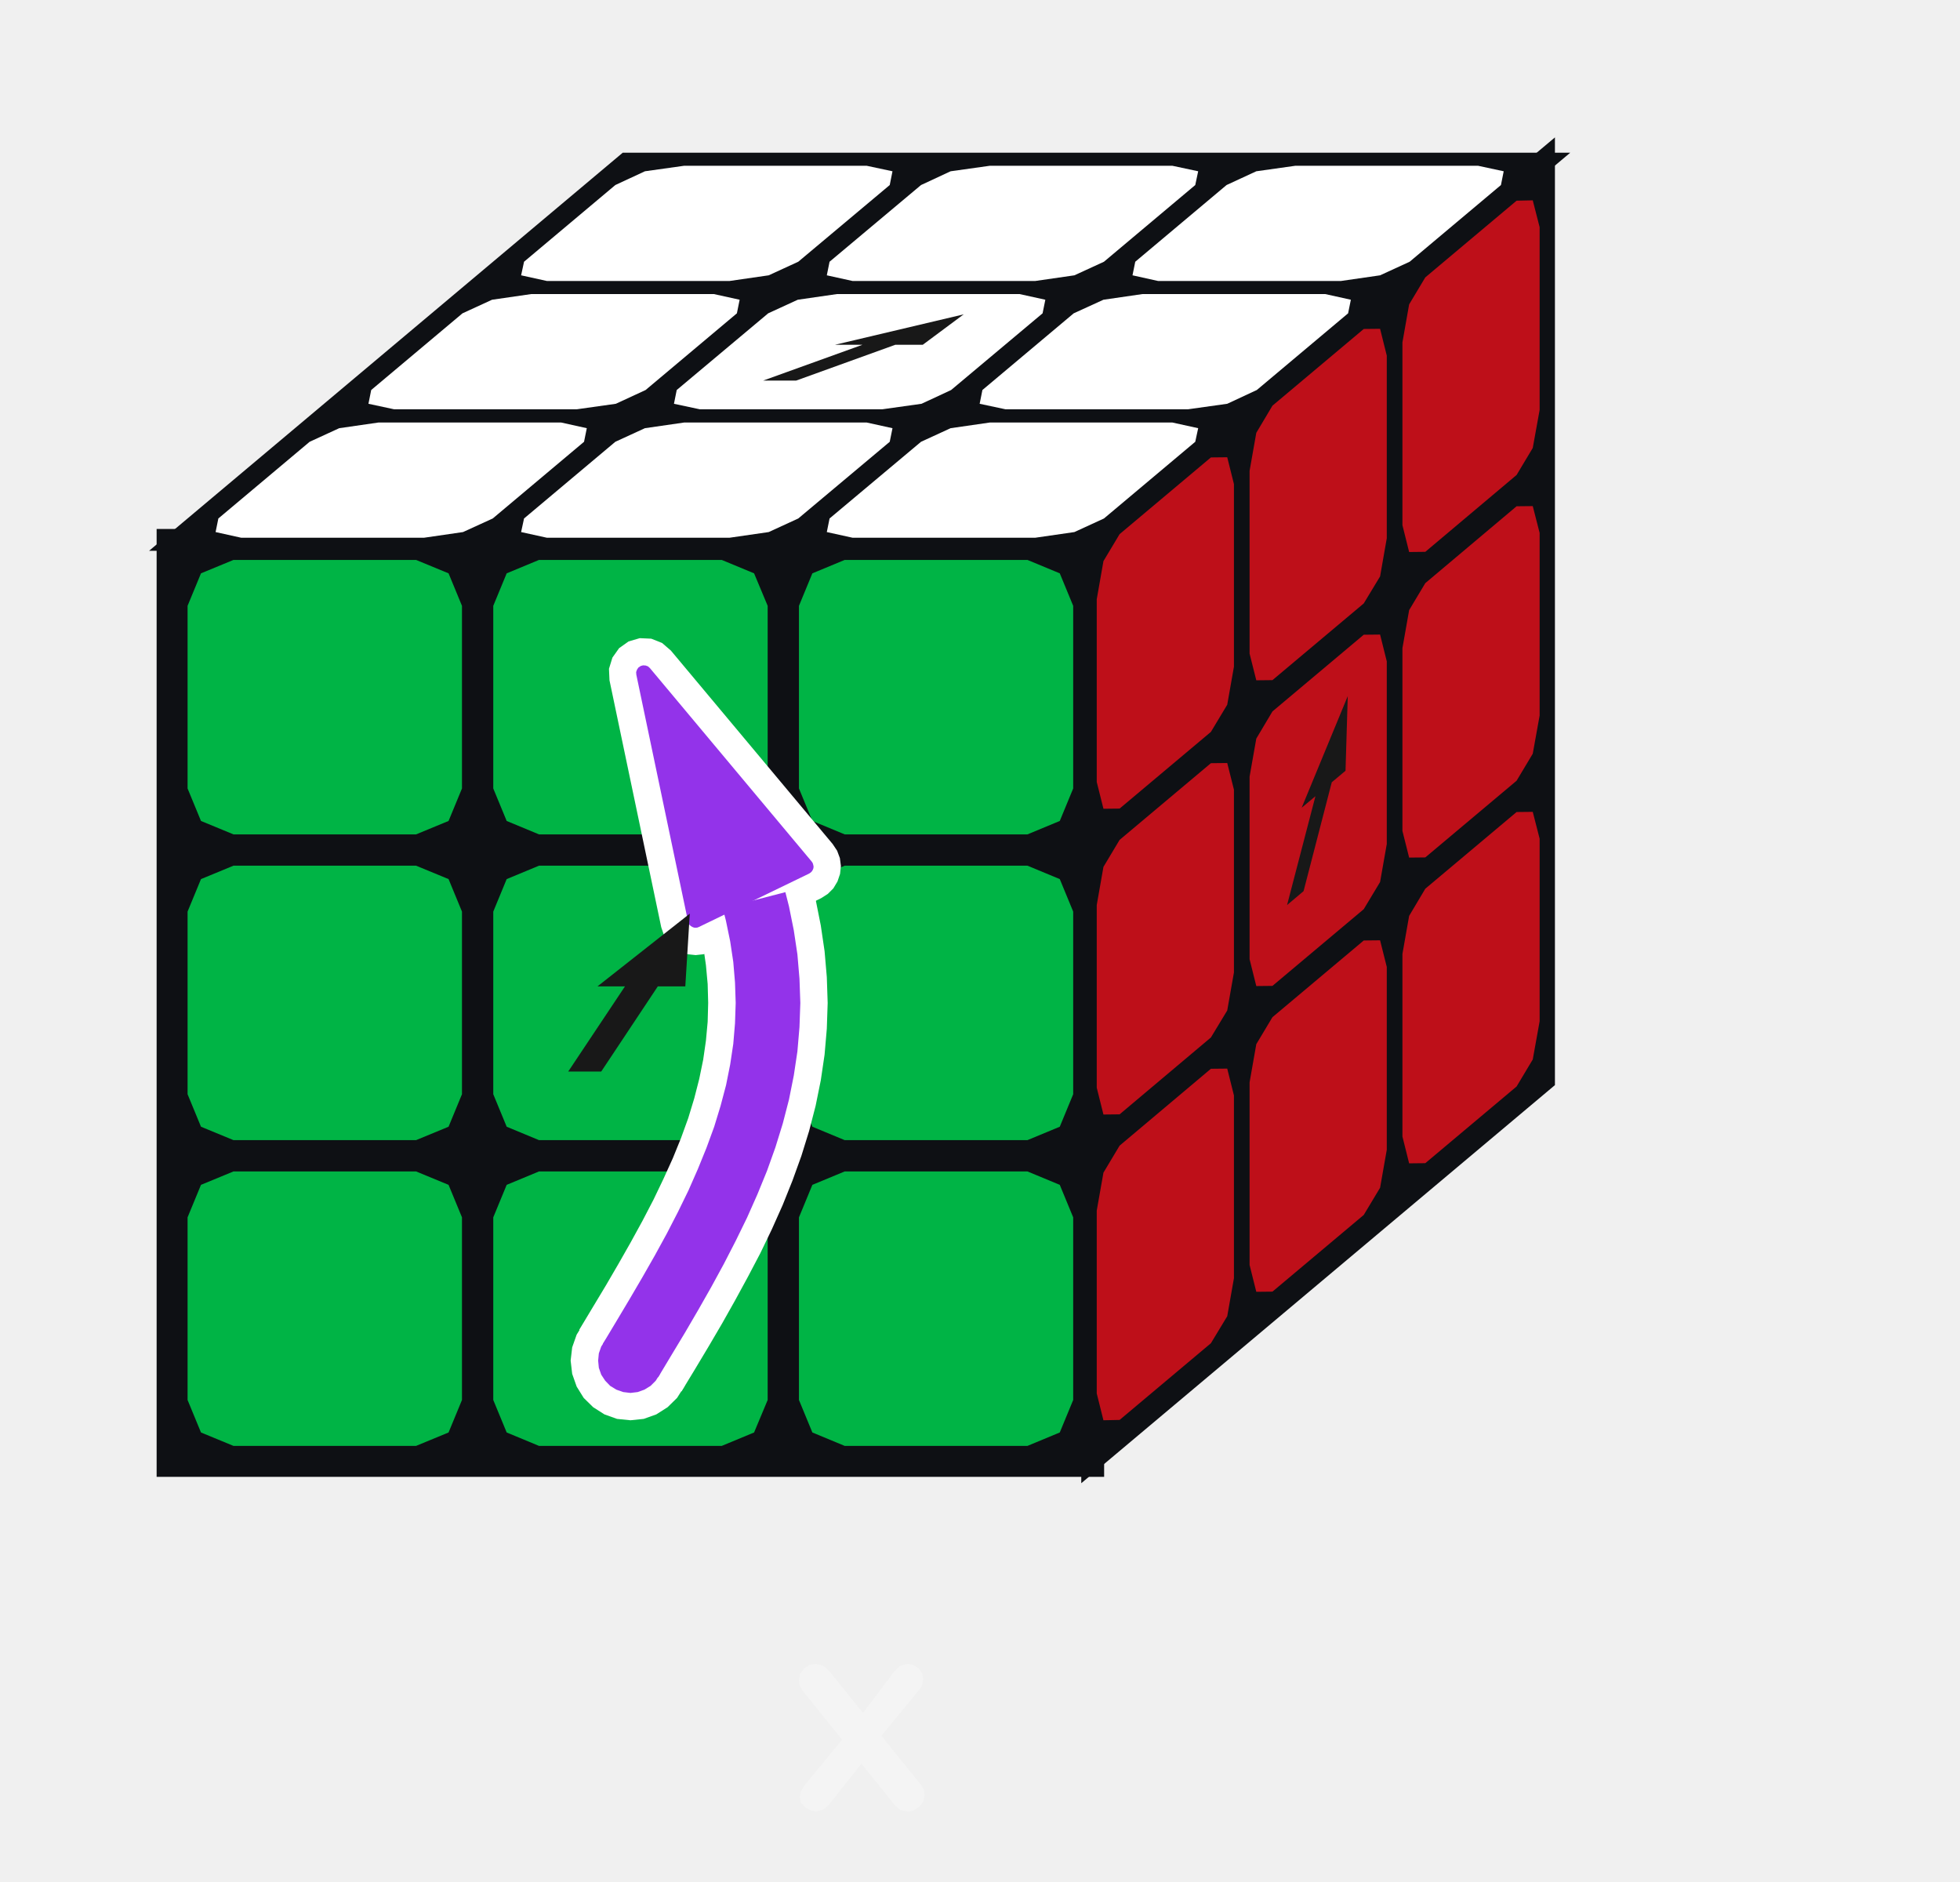
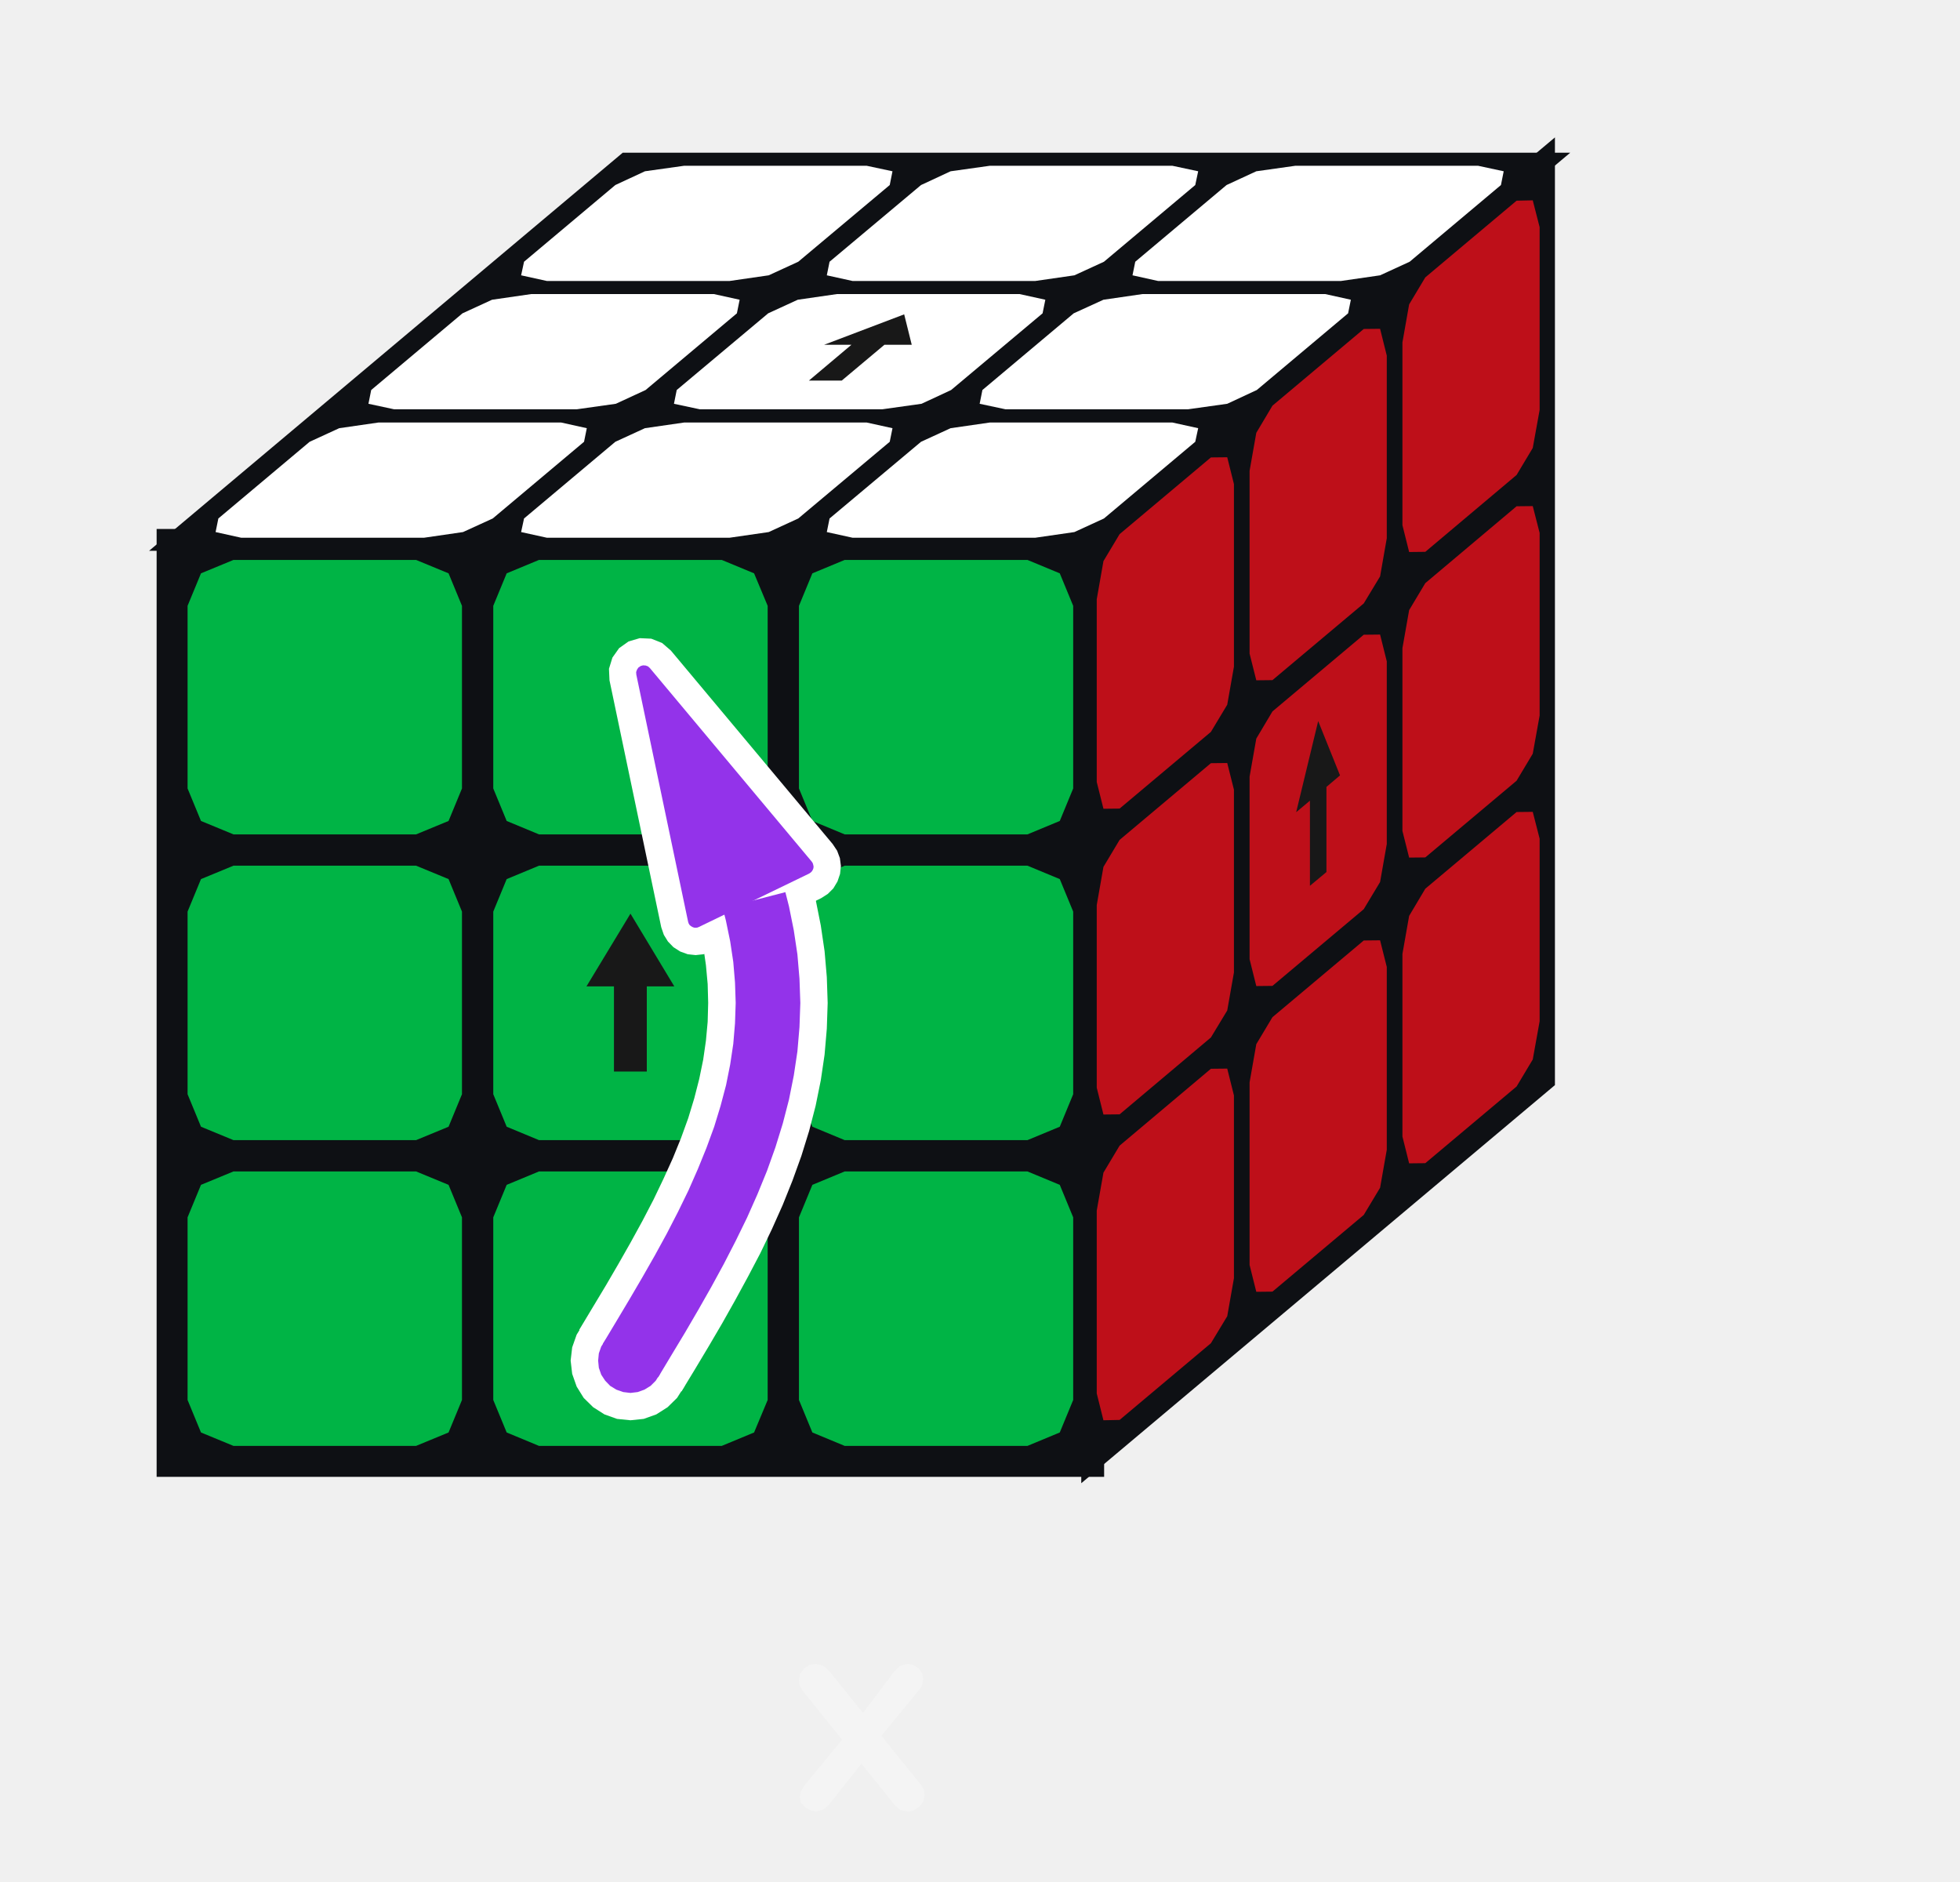
<svg xmlns="http://www.w3.org/2000/svg" viewBox="0 0 114.00 109.20" width="100" height="96">
  <polygon points="9.11,85.76 64.22,85.76 64.22,30.64 9.11,30.64" fill="#0e1014" />
  <polygon points="8.67,31.91 63.78,31.91 91.33,8.76 36.22,8.76" fill="#0e1014" />
  <polygon points="62.89,86.13 90.44,62.98 90.44,7.87 62.89,31.02" fill="#0e1014" />
  <polygon points="51.75,10.64 51.91,9.84 50.41,9.52 39.79,9.52 37.51,9.84 35.79,10.64 30.48,15.10 30.31,15.89 31.81,16.22 42.43,16.22 44.71,15.89 46.43,15.10" fill="#ffffff" />
  <polygon points="69.52,10.64 69.69,9.84 68.19,9.52 57.57,9.52 55.29,9.84 53.57,10.64 48.25,15.10 48.09,15.89 49.59,16.22 60.21,16.22 62.49,15.89 64.21,15.10" fill="#ffffff" />
  <polygon points="87.30,10.64 87.46,9.84 85.97,9.52 75.34,9.52 73.07,9.84 71.34,10.64 66.03,15.10 65.87,15.89 67.36,16.22 77.99,16.22 80.27,15.89 81.99,15.10" fill="#ffffff" />
  <polygon points="42.86,18.10 43.02,17.31 41.52,16.98 30.90,16.98 28.62,17.31 26.90,18.10 21.59,22.56 21.43,23.36 22.92,23.68 33.55,23.68 35.82,23.36 37.55,22.56" fill="#ffffff" />
  <polygon points="60.64,18.10 60.80,17.31 59.30,16.98 48.68,16.98 46.40,17.31 44.68,18.10 39.36,22.56 39.20,23.36 40.70,23.68 51.32,23.68 53.60,23.36 55.32,22.56" fill="#ffffff" />
  <polygon points="78.41,18.10 78.57,17.31 77.08,16.98 66.45,16.98 64.18,17.31 62.45,18.10 57.14,22.56 56.98,23.36 58.48,23.68 69.10,23.68 71.38,23.36 73.10,22.56" fill="#ffffff" />
  <polygon points="33.97,25.57 34.13,24.78 32.64,24.45 22.01,24.45 19.73,24.78 18.01,25.57 12.70,30.03 12.54,30.82 14.03,31.15 24.66,31.15 26.93,30.82 28.66,30.03" fill="#ffffff" />
  <polygon points="51.75,25.57 51.91,24.78 50.41,24.45 39.79,24.45 37.51,24.78 35.79,25.57 30.48,30.03 30.31,30.82 31.81,31.15 42.43,31.15 44.71,30.82 46.43,30.03" fill="#ffffff" />
  <polygon points="69.52,25.57 69.69,24.78 68.19,24.45 57.57,24.45 55.29,24.78 53.57,25.57 48.25,30.03 48.09,30.82 49.59,31.15 60.21,31.15 62.49,30.82 64.21,30.03" fill="#ffffff" />
  <polygon points="71.77,28.03 71.38,26.47 70.43,26.48 65.12,30.94 64.18,32.51 63.79,34.73 63.79,45.35 64.18,46.91 65.12,46.90 70.43,42.44 71.38,40.86 71.77,38.65" fill="#be0f19" />
  <polygon points="80.66,20.56 80.27,19.00 79.32,19.01 74.01,23.47 73.07,25.05 72.68,27.26 72.68,37.89 73.07,39.44 74.01,39.43 79.32,34.97 80.27,33.40 80.66,31.18" fill="#be0f19" />
  <polygon points="89.55,13.09 89.15,11.53 88.21,11.55 82.90,16.01 81.96,17.58 81.57,19.79 81.57,30.42 81.96,31.98 82.90,31.97 88.21,27.50 89.15,25.93 89.55,23.72" fill="#be0f19" />
  <polygon points="71.77,45.80 71.38,44.25 70.43,44.26 65.12,48.72 64.18,50.29 63.79,52.51 63.79,63.13 64.18,64.69 65.12,64.68 70.43,60.21 71.38,58.64 71.77,56.43" fill="#be0f19" />
  <polygon points="80.66,38.34 80.27,36.78 79.32,36.79 74.01,41.25 73.07,42.83 72.68,45.04 72.68,55.66 73.07,57.22 74.01,57.21 79.32,52.75 80.27,51.17 80.66,48.96" fill="#be0f19" />
  <polygon points="89.55,30.87 89.15,29.31 88.21,29.32 82.90,33.79 81.96,35.36 81.57,37.57 81.57,48.20 81.96,49.75 82.90,49.74 88.21,45.28 89.15,43.71 89.55,41.49" fill="#be0f19" />
  <polygon points="71.77,63.58 71.38,62.02 70.43,62.03 65.12,66.50 64.18,68.07 63.79,70.28 63.79,80.91 64.18,82.47 65.12,82.45 70.43,77.99 71.38,76.42 71.77,74.21" fill="#be0f19" />
  <polygon points="80.66,56.11 80.27,54.56 79.32,54.57 74.01,59.03 73.07,60.60 72.68,62.82 72.68,73.44 73.07,75.00 74.01,74.99 79.32,70.53 80.27,68.95 80.66,66.74" fill="#be0f19" />
  <polygon points="89.55,48.65 89.15,47.09 88.21,47.10 82.90,51.56 81.96,53.14 81.57,55.35 81.57,65.97 81.96,67.53 82.90,67.52 88.21,63.06 89.15,61.49 89.55,59.27" fill="#be0f19" />
  <polygon points="26.87,35.11 26.09,33.22 24.20,32.44 13.58,32.44 11.69,33.22 10.91,35.11 10.91,45.73 11.69,47.62 13.58,48.40 24.20,48.40 26.09,47.62 26.87,45.73" fill="#00b445" />
  <polygon points="44.65,35.11 43.86,33.22 41.98,32.44 31.35,32.44 29.47,33.22 28.69,35.11 28.69,45.73 29.47,47.62 31.35,48.40 41.98,48.40 43.86,47.62 44.65,45.73" fill="#00b445" />
  <polygon points="62.42,35.11 61.64,33.22 59.76,32.44 49.13,32.44 47.25,33.22 46.47,35.11 46.47,45.73 47.25,47.62 49.13,48.40 59.76,48.40 61.64,47.62 62.42,45.73" fill="#00b445" />
  <polygon points="26.87,52.89 26.09,51.00 24.20,50.22 13.58,50.22 11.69,51.00 10.91,52.89 10.91,63.51 11.69,65.40 13.58,66.18 24.20,66.18 26.09,65.40 26.87,63.51" fill="#00b445" />
  <polygon points="44.65,52.89 43.86,51.00 41.98,50.22 31.35,50.22 29.47,51.00 28.69,52.89 28.69,63.51 29.47,65.40 31.35,66.18 41.98,66.18 43.86,65.40 44.65,63.51" fill="#00b445" />
  <polygon points="62.42,52.89 61.64,51.00 59.76,50.22 49.13,50.22 47.25,51.00 46.47,52.89 46.47,63.51 47.25,65.40 49.13,66.18 59.76,66.18 61.64,65.40 62.42,63.51" fill="#00b445" />
  <polygon points="26.87,70.67 26.09,68.78 24.20,68.00 13.58,68.00 11.69,68.78 10.91,70.67 10.91,81.29 11.69,83.18 13.58,83.96 24.20,83.96 26.09,83.18 26.87,81.29" fill="#00b445" />
  <polygon points="44.65,70.67 43.86,68.78 41.98,68.00 31.35,68.00 29.47,68.78 28.69,70.67 28.69,81.29 29.47,83.18 31.35,83.96 41.98,83.96 43.86,83.18 44.65,81.29" fill="#00b445" />
  <polygon points="62.42,70.67 61.64,68.78 59.76,68.00 49.13,68.00 47.25,68.78 46.47,70.67 46.47,81.29 47.25,83.18 49.13,83.96 59.76,83.96 61.64,83.18 62.42,81.29" fill="#00b445" />
  <polygon points="33.69,77.21 34.47,75.91 35.24,74.63 35.98,73.36 36.69,72.11 37.37,70.87 38.01,69.64 38.59,68.43 39.13,67.24 39.61,66.06 40.03,64.90 40.38,63.75 40.67,62.62 40.90,61.50 41.06,60.39 41.16,59.30 41.19,58.20 41.16,57.10 41.06,56.01 40.90,54.90 40.67,53.76 40.50,53.10 47.22,51.36 47.45,52.24 47.74,53.70 47.96,55.19 48.09,56.70 48.14,58.20 48.09,59.70 47.96,61.21 47.74,62.70 47.44,64.18 47.06,65.65 46.61,67.10 46.09,68.54 45.52,69.96 44.89,71.37 44.22,72.76 43.50,74.13 42.76,75.49 42.00,76.84 41.22,78.17 40.43,79.49 39.64,80.79" fill="#ffffff" />
  <polygon points="40.14,79.00 40.05,78.23 39.80,77.49 39.38,76.83 38.83,76.29 38.17,75.87 37.44,75.61 36.67,75.53 35.89,75.61 35.16,75.87 34.50,76.29 33.95,76.83 33.54,77.49 33.28,78.23 33.19,79.00 33.28,79.77 33.54,80.51 33.95,81.17 34.50,81.71 35.16,82.13 35.89,82.39 36.67,82.47 37.44,82.39 38.17,82.13 38.83,81.71 39.38,81.17 39.80,80.51 40.05,79.77" fill="#ffffff" />
  <polygon points="41.35,55.22 40.92,55.37 40.46,55.42 40.00,55.37 39.56,55.21 39.17,54.96 38.85,54.63 38.61,54.24 38.46,53.80 35.45,39.44 35.42,38.77 35.62,38.12 36.01,37.57 36.56,37.18 37.21,36.99 37.88,37.02 38.51,37.27 39.02,37.71 48.43,48.96 48.69,49.35 48.85,49.78 48.91,50.24 48.86,50.70 48.71,51.14 48.47,51.54 48.15,51.86 47.76,52.11" fill="#ffffff" />
  <polygon points="35.06,78.03 35.84,76.73 36.61,75.44 37.36,74.16 38.09,72.88 38.78,71.62 39.43,70.36 40.04,69.11 40.59,67.86 41.09,66.63 41.54,65.40 41.91,64.19 42.23,62.98 42.47,61.78 42.65,60.58 42.75,59.39 42.79,58.20 42.75,57.01 42.65,55.82 42.47,54.62 42.22,53.41 42.04,52.70 45.68,51.76 45.89,52.59 46.17,53.98 46.38,55.38 46.50,56.79 46.55,58.20 46.50,59.61 46.38,61.02 46.17,62.42 45.89,63.82 45.53,65.21 45.10,66.60 44.61,67.97 44.05,69.34 43.45,70.69 42.79,72.04 42.10,73.38 41.37,74.72 40.62,76.04 39.85,77.36 39.06,78.67 38.28,79.97" fill="#9333ea" />
  <polygon points="38.55,79.00 38.50,78.58 38.36,78.18 38.14,77.83 37.84,77.53 37.48,77.31 37.09,77.17 36.67,77.12 36.25,77.17 35.85,77.31 35.49,77.53 35.20,77.83 34.97,78.18 34.83,78.58 34.79,79.00 34.83,79.42 34.97,79.82 35.20,80.17 35.49,80.47 35.85,80.69 36.25,80.83 36.67,80.88 37.09,80.83 37.48,80.69 37.84,80.47 38.14,80.17 38.36,79.82 38.50,79.42" fill="#9333ea" />
  <polygon points="40.66,53.78 40.56,53.82 40.46,53.83 40.36,53.82 40.26,53.78 40.18,53.73 40.10,53.66 40.05,53.57 40.02,53.47 37.01,39.11 37.00,38.96 37.05,38.82 37.13,38.70 37.26,38.61 37.40,38.57 37.55,38.58 37.69,38.63 37.80,38.73 47.21,49.98 47.27,50.07 47.30,50.17 47.32,50.27 47.31,50.37 47.27,50.47 47.22,50.55 47.15,50.62 47.06,50.68" fill="#9333ea" />
  <polygon points="47.44,96.64 47.87,96.74 48.22,97.04 53.57,103.68 53.73,103.95 53.78,104.26 53.70,104.63 53.47,104.94 53.15,105.16 52.80,105.23 52.37,105.13 52.02,104.82 46.67,98.18 46.51,97.90 46.46,97.60 46.54,97.22 46.76,96.91 47.08,96.70" fill="#f4f4f4" />
  <polygon points="47.46,105.22 47.14,105.15 46.82,104.97 46.59,104.70 46.51,104.37 46.58,104.06 46.75,103.76 49.20,100.77 50.16,102.37 48.22,104.82 47.88,105.11" fill="#f4f4f4" />
  <polygon points="52.78,96.64 53.14,96.70 53.43,96.90 53.63,97.18 53.70,97.50 53.68,97.66 53.65,97.82 53.58,97.98 53.47,98.13 51.06,101.07 50.05,99.68 52.02,97.07 52.37,96.74" fill="#f4f4f4" />
-   <polygon points="56.05,18.16 48.56,19.93 50.16,19.93 44.39,22.01 46.31,22.01 52.07,19.93 53.67,19.93" fill="#181818" />
-   <polygon points="78.39,40.36 75.71,46.85 76.51,46.18 74.86,52.51 75.82,51.70 77.46,45.37 78.26,44.70" fill="#181818" />
-   <polygon points="40.12,53.01 34.75,57.24 36.35,57.24 33.05,62.19 34.97,62.19 38.26,57.24 39.86,57.24" fill="#181818" />
+   <polygon points="52.59,18.16 47.93,19.93 49.52,19.93 47.05,22.01 48.96,22.01 51.44,19.93 53.03,19.93" fill="#181818" />
+   <polygon points="76.67,41.81 75.39,47.11 76.19,46.44 76.19,51.39 77.15,50.59 77.15,45.64 77.94,44.97" fill="#181818" />
+   <polygon points="36.67,53.01 34.11,57.24 35.71,57.24 35.71,62.19 37.62,62.19 37.62,57.24 39.22,57.24" fill="#181818" />
</svg>
